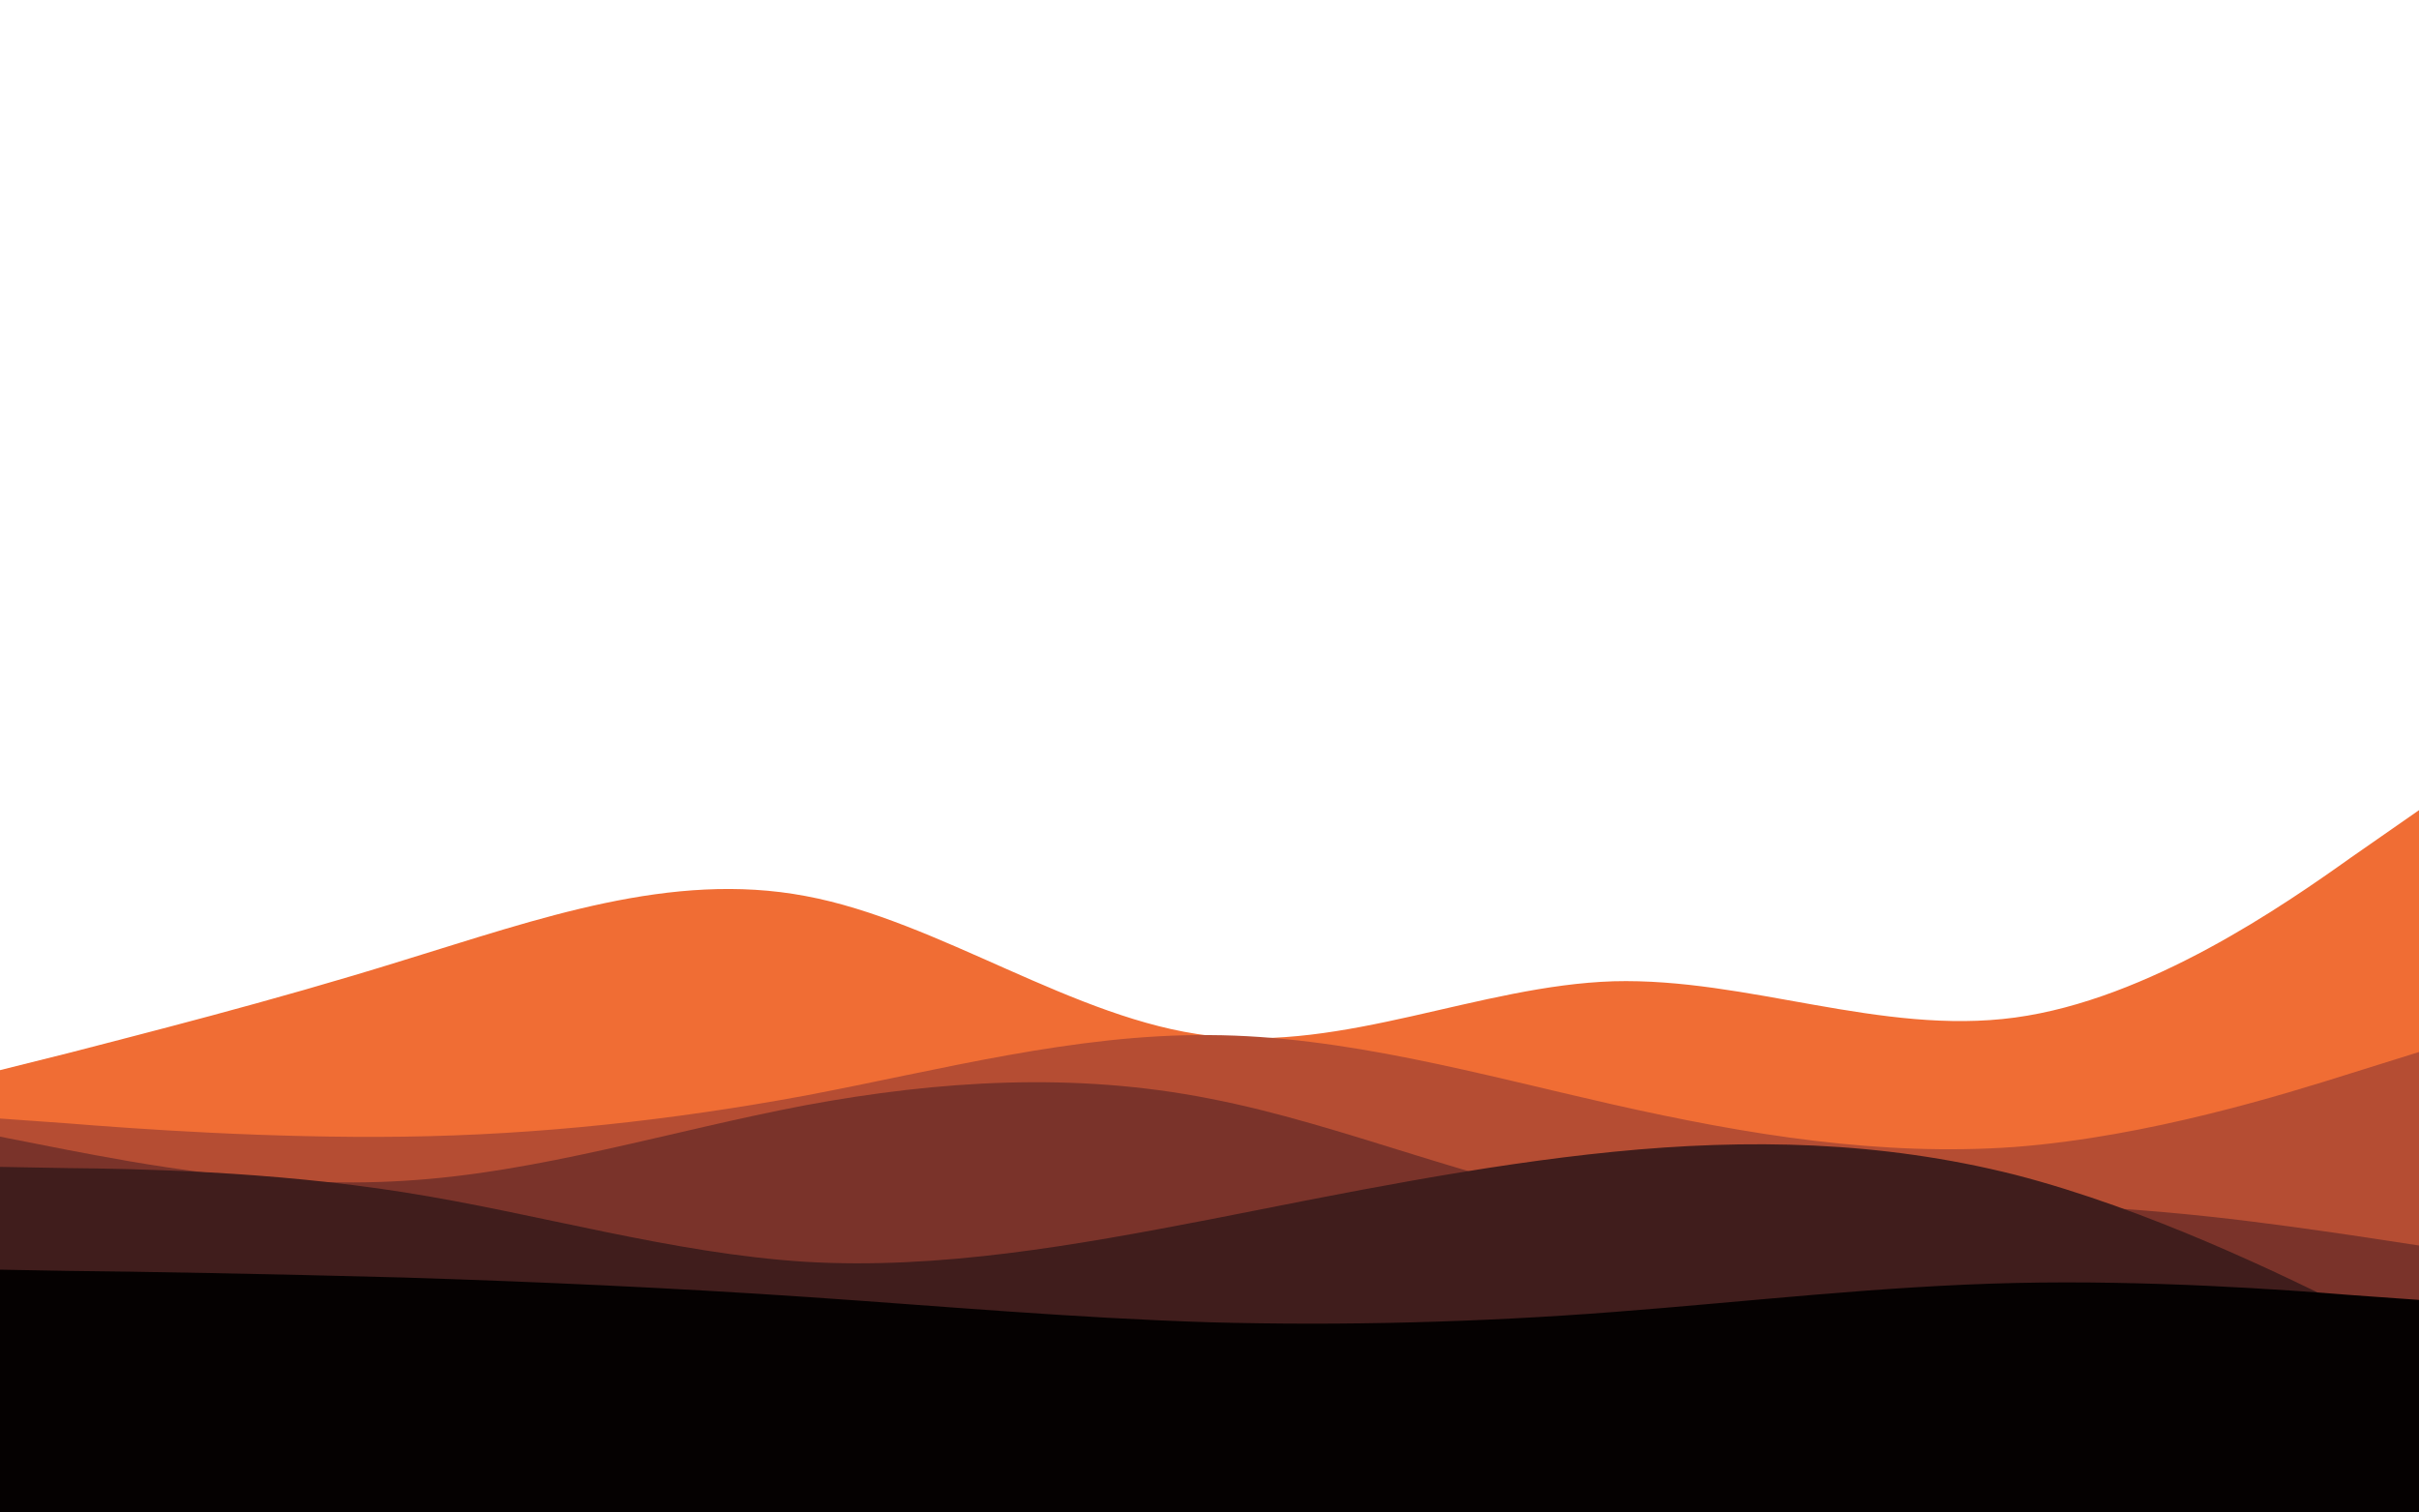
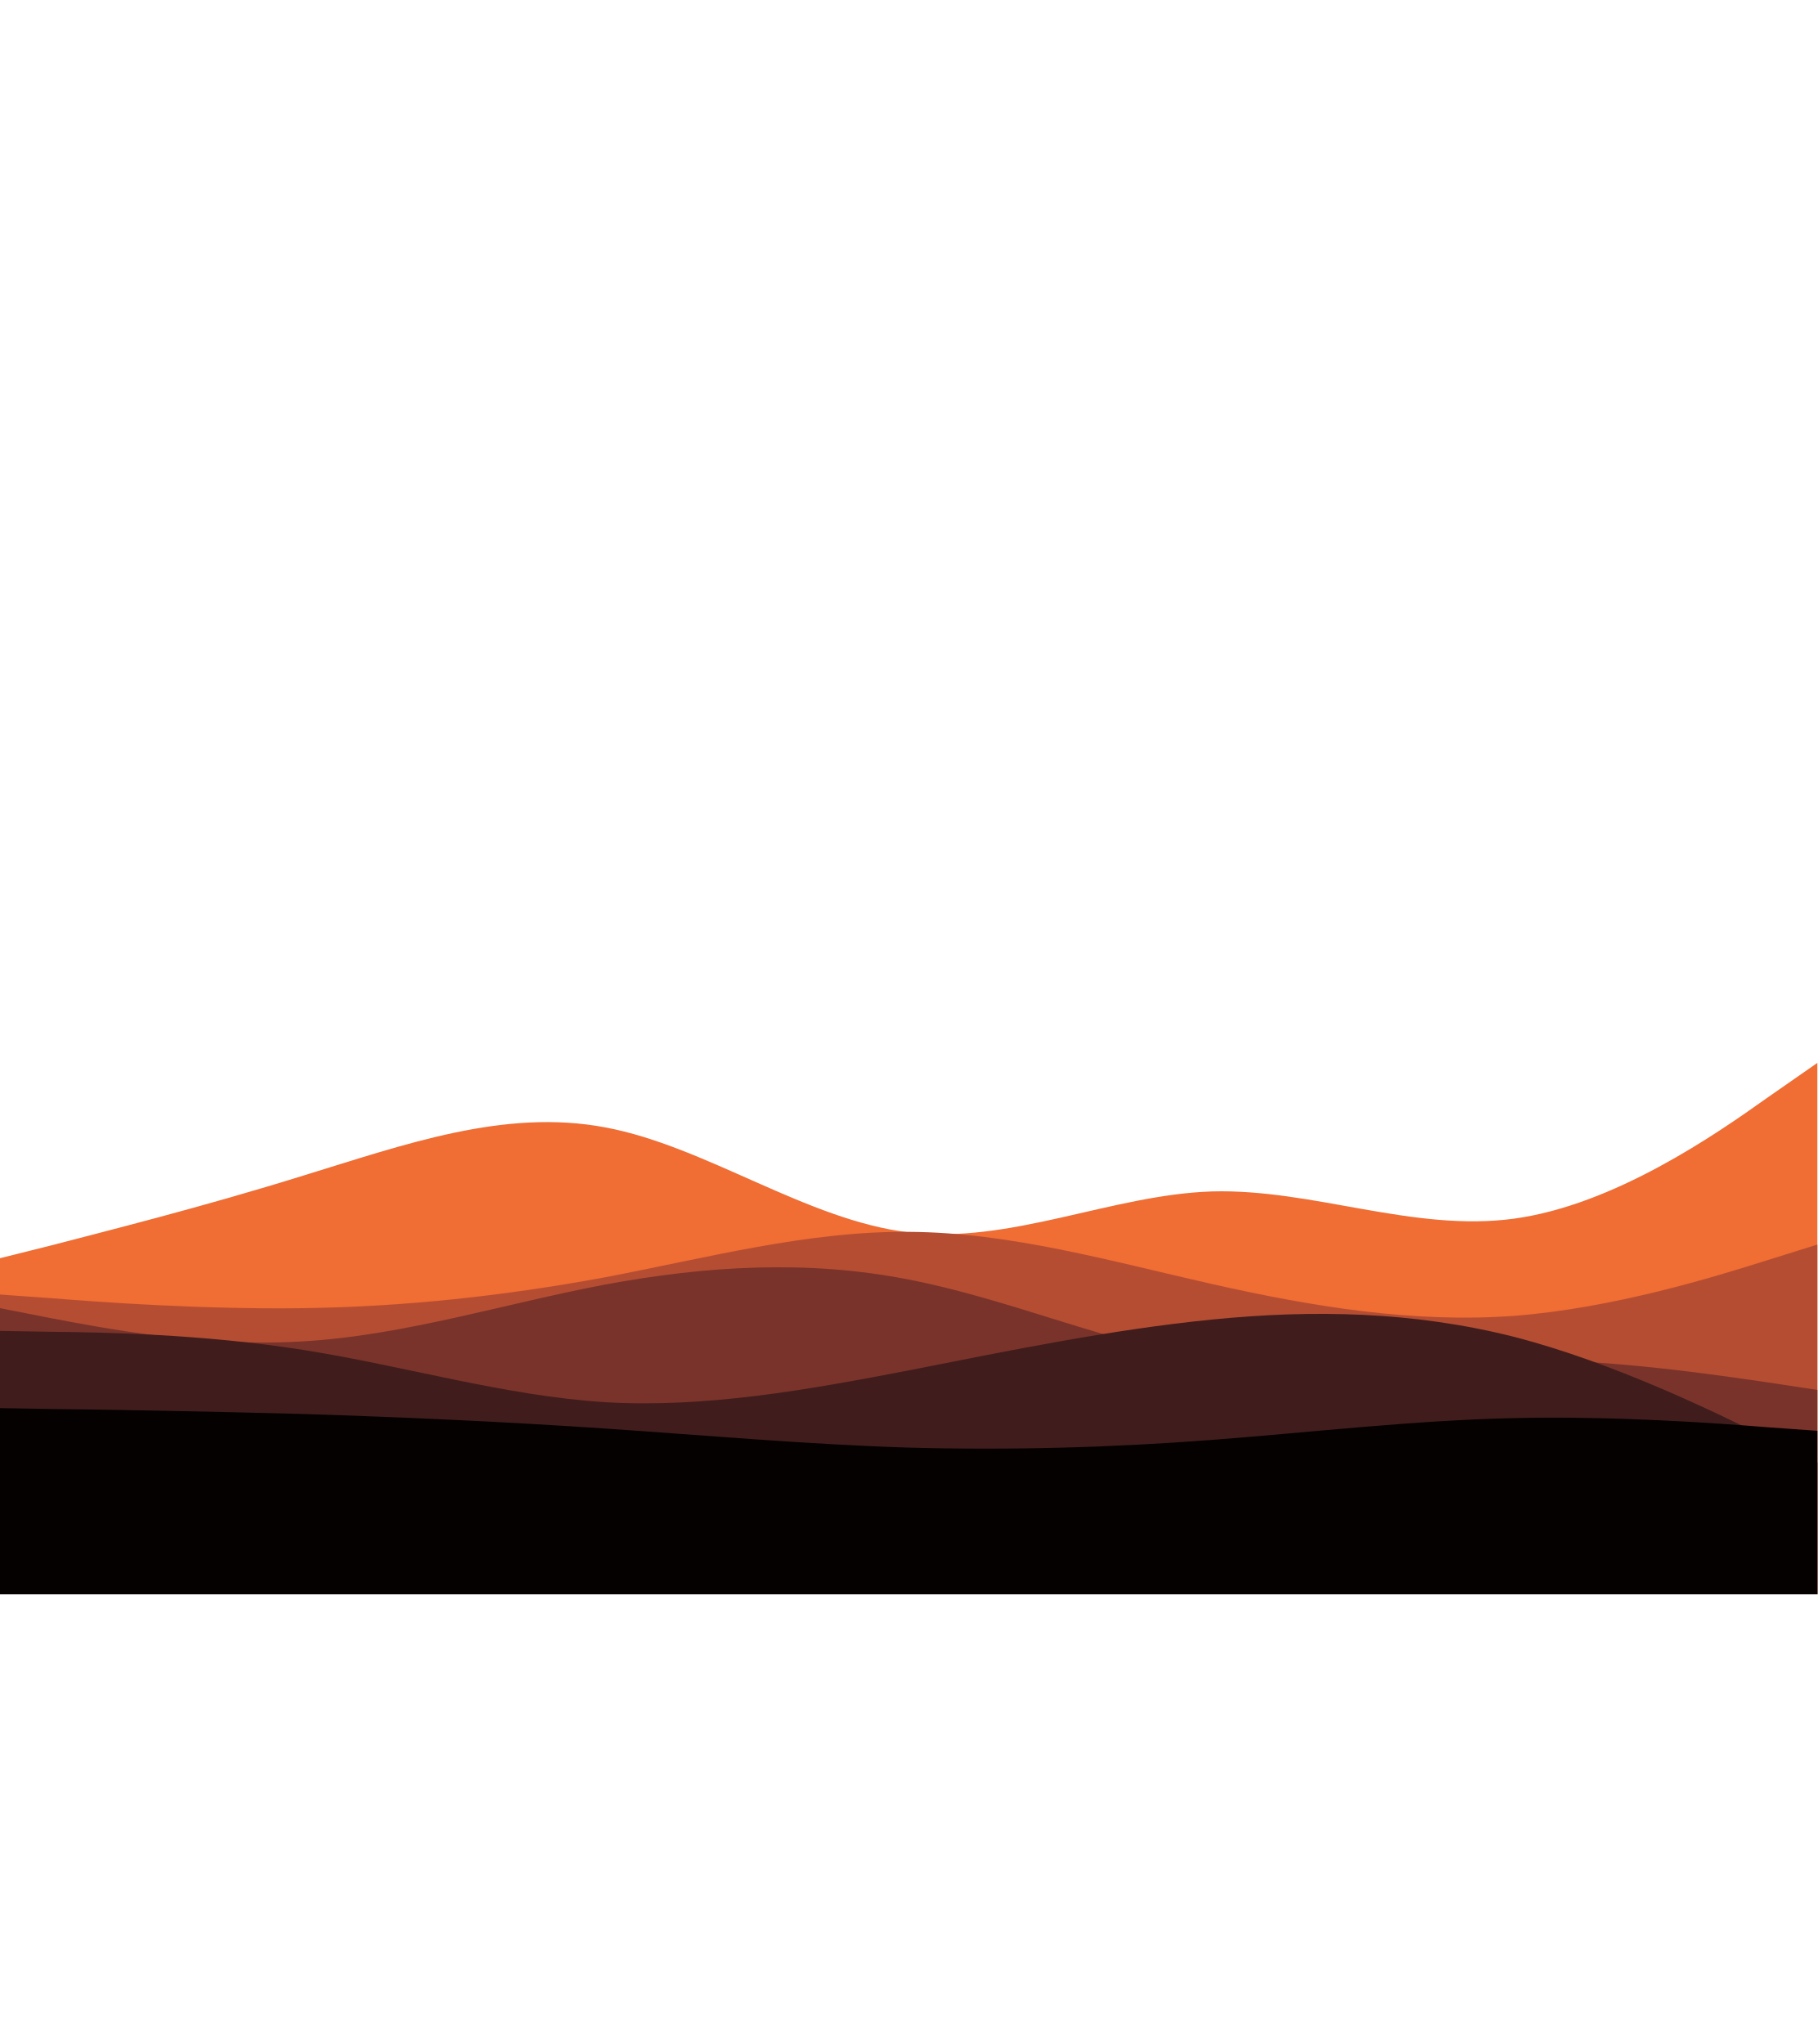
- <svg xmlns="http://www.w3.org/2000/svg" id="visual" viewBox="0 0 400 250" width="400" height="250" version="1.1">
+ <svg xmlns="http://www.w3.org/2000/svg" id="visual" viewBox="0 0 400 250" width="400" height="450" version="1.1">
  <path d="M0 177L11.2 174.2C22.3 171.3 44.7 165.7 66.8 158.8C89 152 111 144 133.2 148.2C155.3 152.3 177.7 168.7 200 171.3C222.3 174 244.7 163 266.8 162.3C289 161.7 311 171.3 333.2 168.3C355.3 165.3 377.7 149.7 388.8 141.8L400 134L400 251L388.8 251C377.7 251 355.3 251 333.2 251C311 251 289 251 266.8 251C244.7 251 222.3 251 200 251C177.7 251 155.3 251 133.2 251C111 251 89 251 66.8 251C44.7 251 22.3 251 11.2 251L0 251Z" fill="#f06d34" />
  <path d="M0 185L11.2 185.8C22.3 186.7 44.7 188.3 66.8 188C89 187.7 111 185.3 133.2 181.2C155.3 177 177.7 171 200 171.2C222.3 171.3 244.7 177.7 266.8 182.7C289 187.7 311 191.3 333.2 189.7C355.3 188 377.7 181 388.8 177.5L400 174L400 251L388.8 251C377.7 251 355.3 251 333.2 251C311 251 289 251 266.8 251C244.7 251 222.3 251 200 251C177.7 251 155.3 251 133.2 251C111 251 89 251 66.8 251C44.7 251 22.3 251 11.2 251L0 251Z" fill="#b54d33" />
  <path d="M0 188L11.2 190.2C22.3 192.3 44.7 196.7 66.8 195.3C89 194 111 187 133.2 182.8C155.3 178.7 177.7 177.3 200 181.7C222.3 186 244.7 196 266.8 199.3C289 202.7 311 199.3 333.2 199.3C355.3 199.3 377.7 202.7 388.8 204.3L400 206L400 251L388.8 251C377.7 251 355.3 251 333.2 251C311 251 289 251 266.8 251C244.7 251 222.3 251 200 251C177.7 251 155.3 251 133.2 251C111 251 89 251 66.8 251C44.7 251 22.3 251 11.2 251L0 251Z" fill="#7a332a" />
  <path d="M0 193L11.2 193.2C22.3 193.3 44.7 193.7 66.8 197.2C89 200.7 111 207.3 133.2 208.7C155.3 210 177.7 206 200 201.7C222.3 197.3 244.7 192.7 266.8 190.5C289 188.3 311 188.7 333.2 194.3C355.3 200 377.7 211 388.8 216.5L400 222L400 251L388.8 251C377.7 251 355.3 251 333.2 251C311 251 289 251 266.8 251C244.7 251 222.3 251 200 251C177.7 251 155.3 251 133.2 251C111 251 89 251 66.8 251C44.7 251 22.3 251 11.2 251L0 251Z" fill="#401d1c" />
  <path d="M0 210L11.2 210.2C22.3 210.3 44.7 210.7 66.8 211.3C89 212 111 213 133.2 214.5C155.3 216 177.7 218 200 218.7C222.3 219.3 244.7 218.7 266.8 217C289 215.3 311 212.7 333.2 212.2C355.3 211.7 377.7 213.3 388.8 214.2L400 215L400 251L388.8 251C377.7 251 355.3 251 333.2 251C311 251 289 251 266.8 251C244.7 251 222.3 251 200 251C177.7 251 155.3 251 133.2 251C111 251 89 251 66.8 251C44.7 251 22.3 251 11.2 251L0 251Z" fill="#050101" />
</svg>
